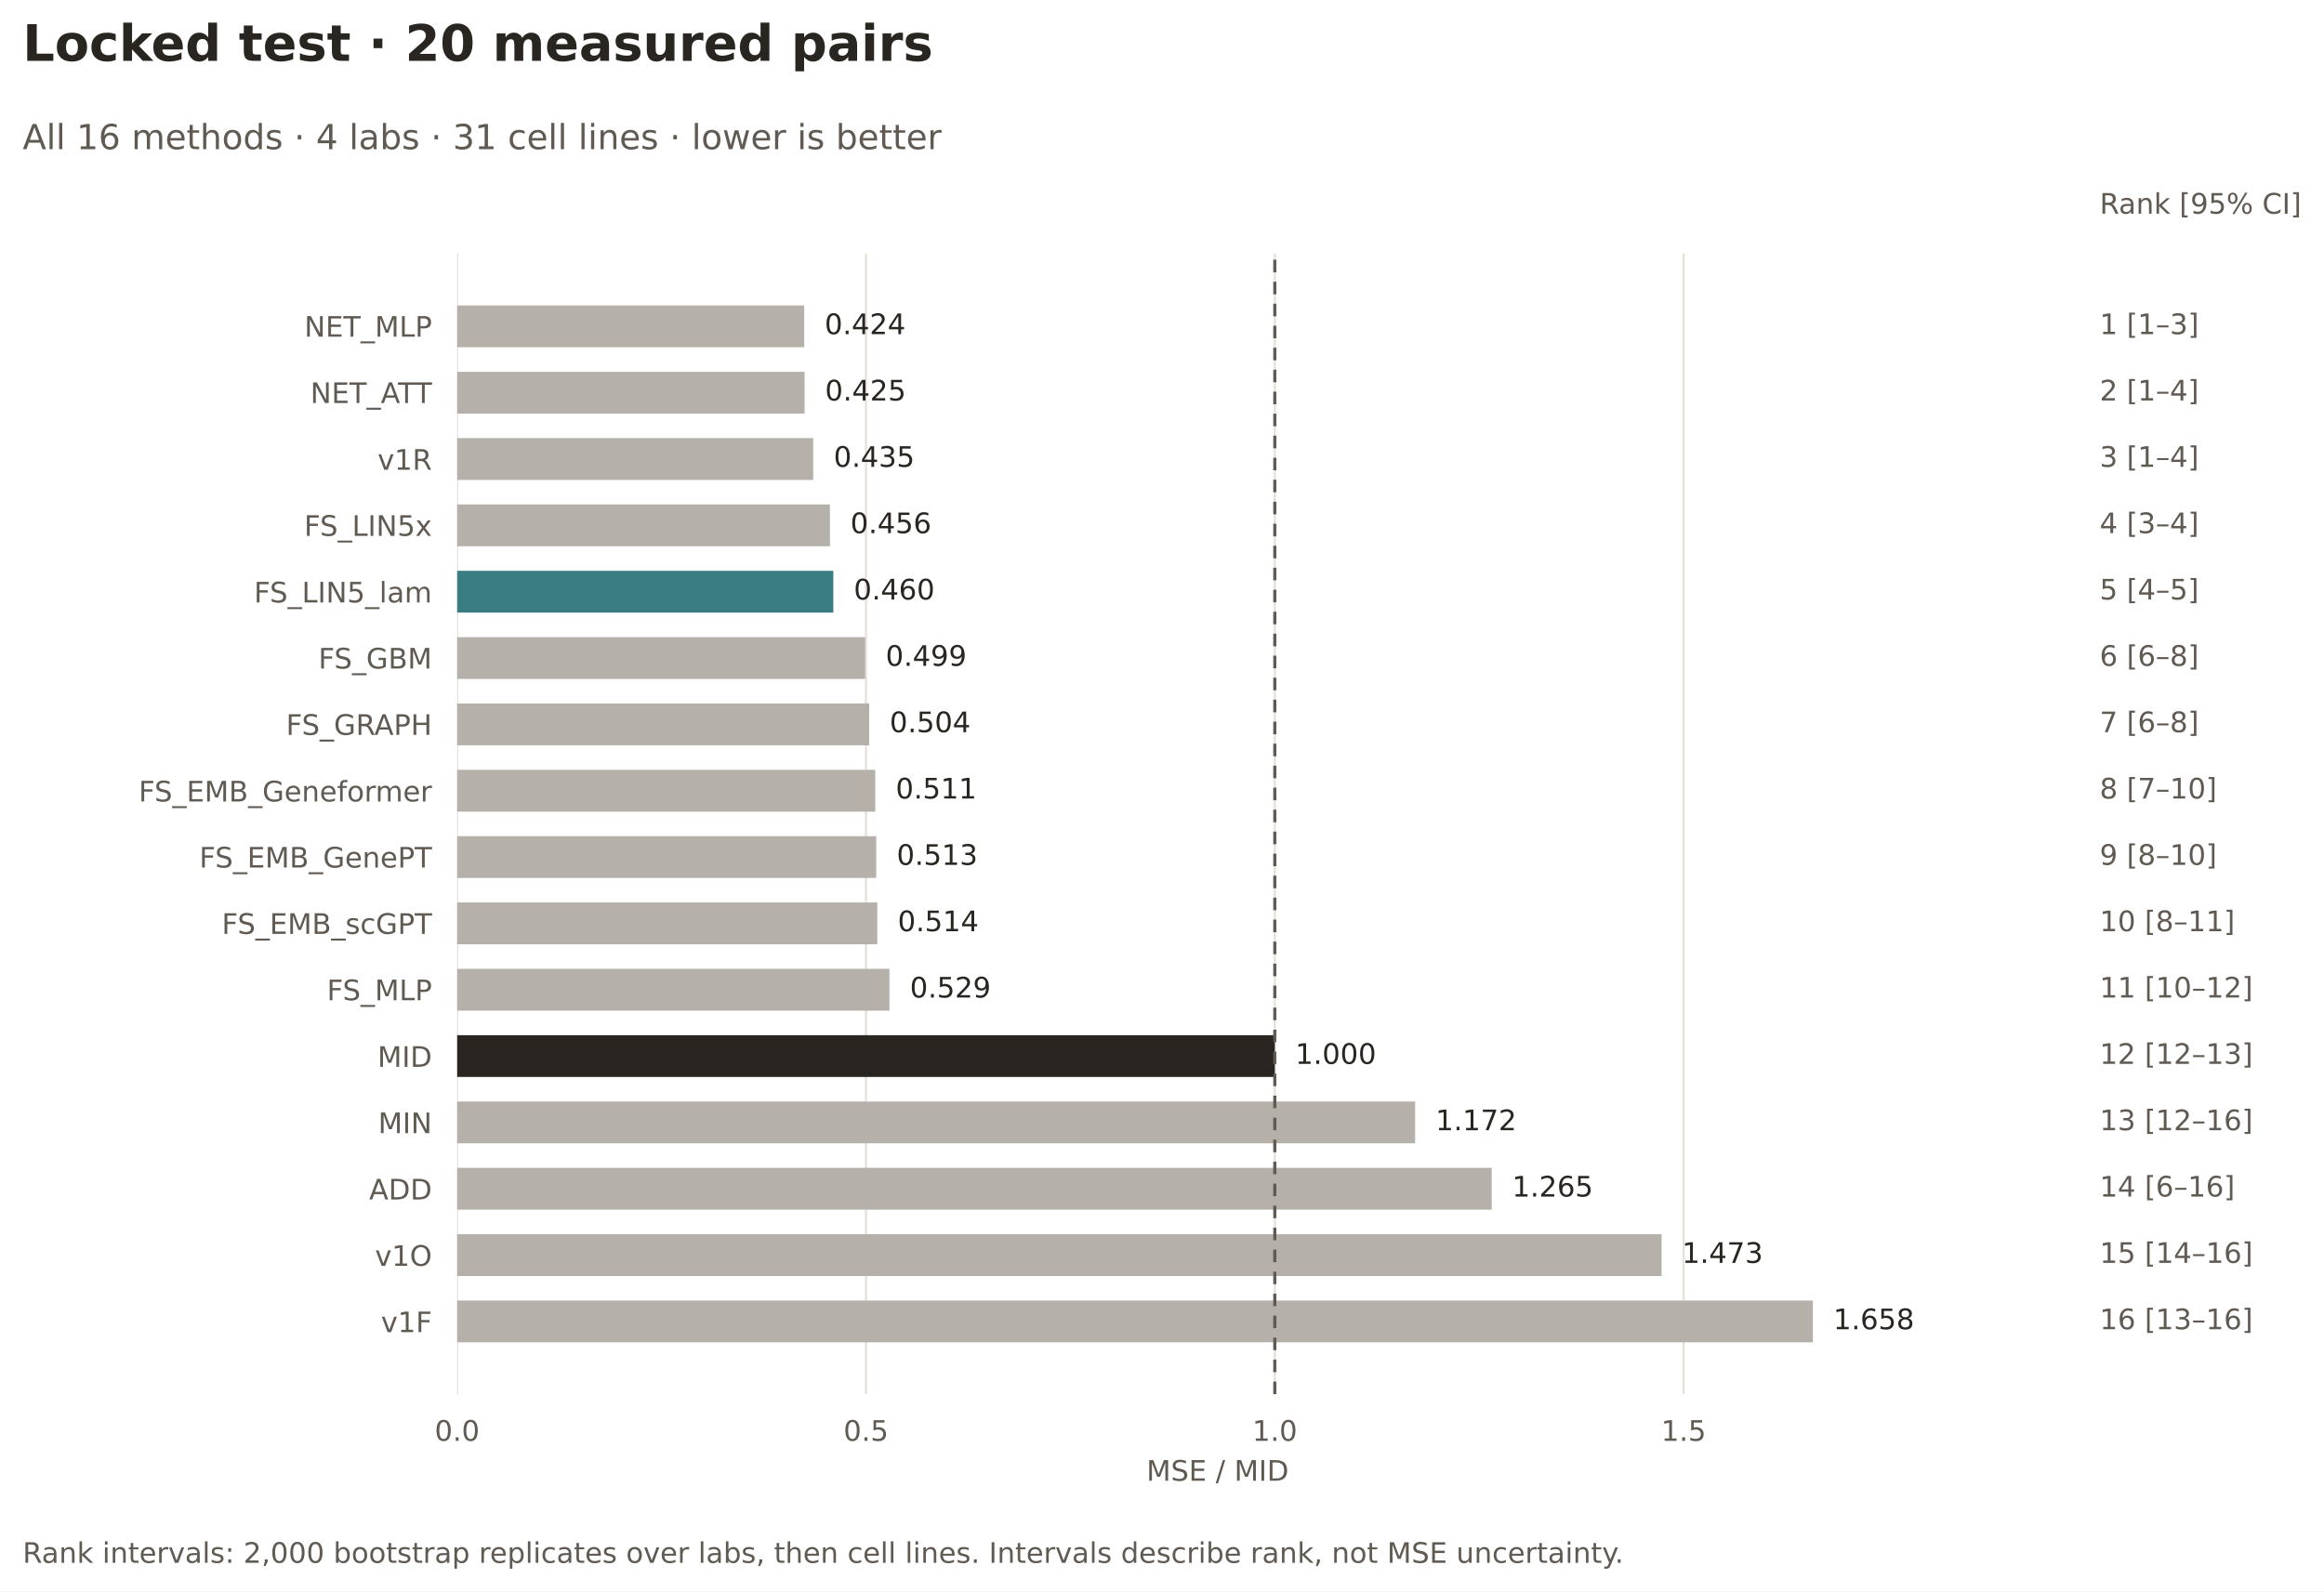
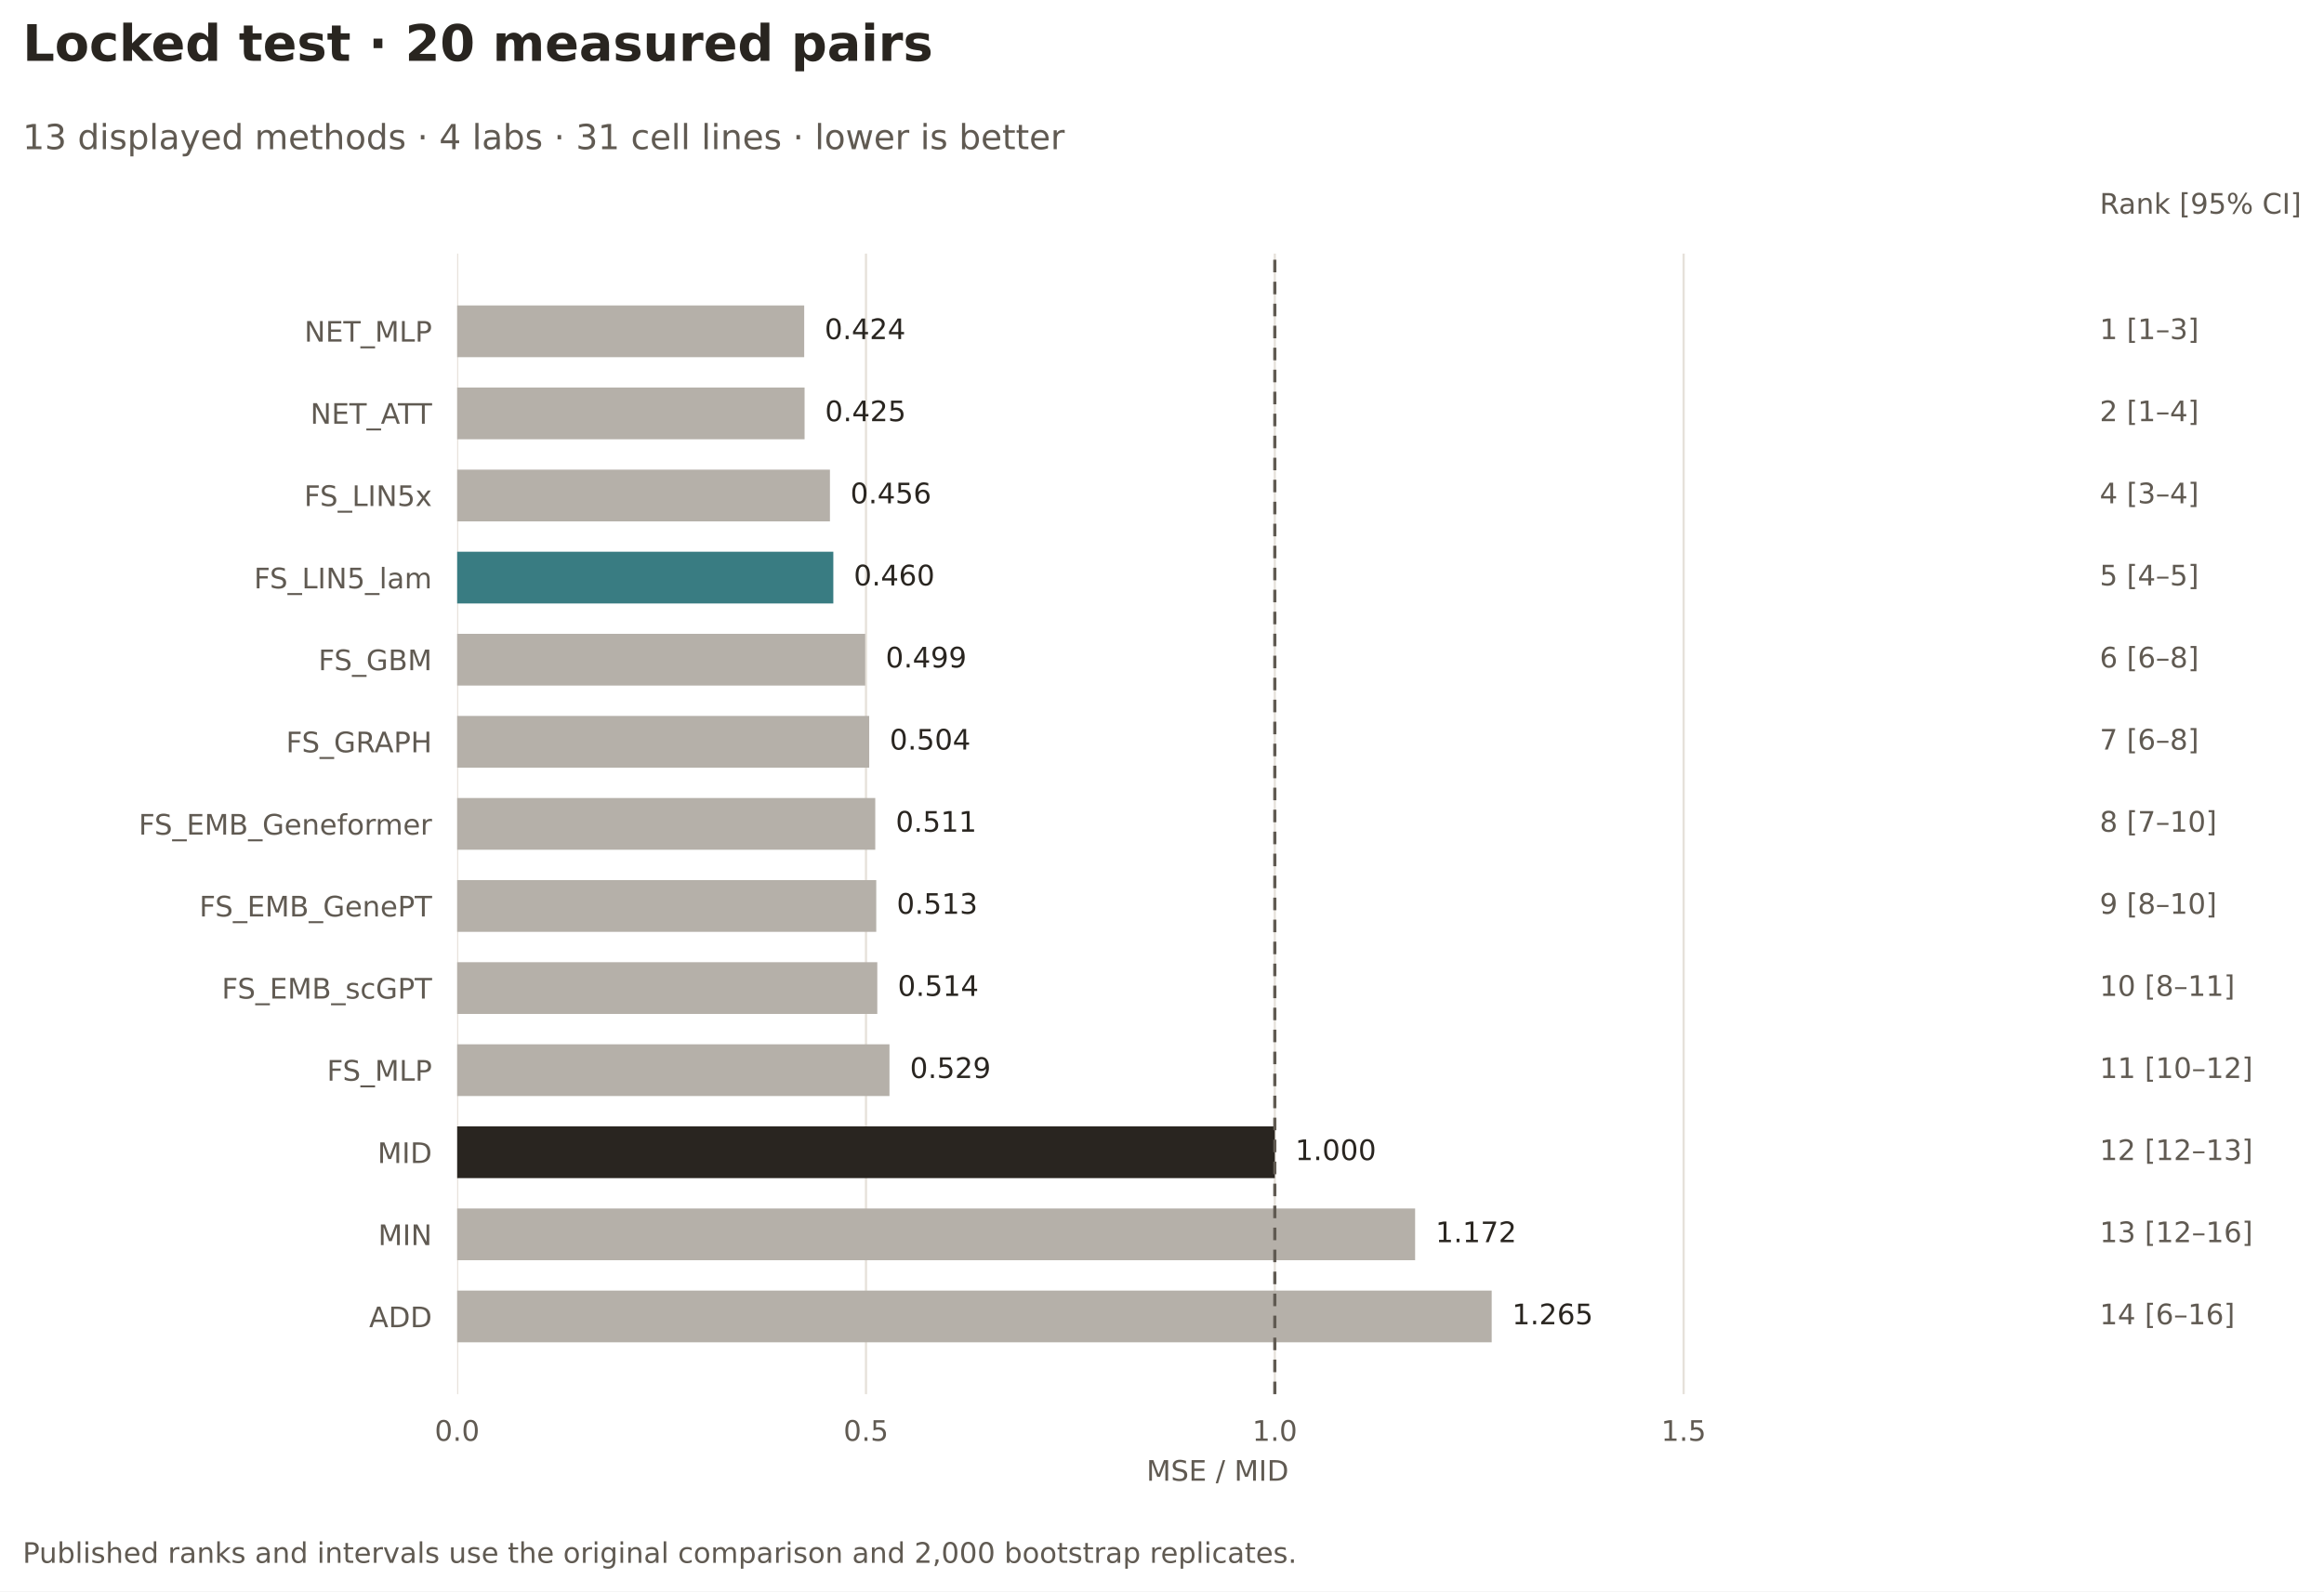
<svg xmlns="http://www.w3.org/2000/svg" width="739.356pt" height="506.401pt" viewBox="0 0 739.356 506.401" version="1.1">
  <defs>
    <style type="text/css">*{stroke-linejoin: round; stroke-linecap: butt}</style>
  </defs>
  <g id="figure_1">
    <g id="patch_1">
      <path d="M 0 506.401  L 739.356 506.401  L 739.356 0  L 0 0  z " style="fill: #ffffff" />
    </g>
    <g id="axes_1">
      <g id="patch_2">
        <path d="M 145.44 443.654  L 629.28 443.654  L 629.28 80.701  L 145.44 80.701  z " style="fill: #ffffff" />
      </g>
      <g id="matplotlib.axis_1">
        <g id="xtick_1">
          <g id="line2d_1">
            <path d="M 145.44 443.654  L 145.44 80.701  " clip-path="url(#p3e2b8bb2ce)" style="fill: none; stroke: #e6e1da; stroke-width: 0.7; stroke-linecap: square" />
          </g>
          <g id="line2d_2" />
          <g id="text_1">
            <text style="font-size: 9px; font-family: 'DejaVu Sans'; text-anchor: middle; fill: #605a52" x="145.44" y="458.492" transform="rotate(-0 145.44 458.4921)">0.0</text>
          </g>
        </g>
        <g id="xtick_2">
          <g id="line2d_3">
            <path d="M 275.505 443.654  L 275.505 80.701  " clip-path="url(#p3e2b8bb2ce)" style="fill: none; stroke: #e6e1da; stroke-width: 0.7; stroke-linecap: square" />
          </g>
          <g id="line2d_4" />
          <g id="text_2">
            <text style="font-size: 9px; font-family: 'DejaVu Sans'; text-anchor: middle; fill: #605a52" x="275.505" y="458.492" transform="rotate(-0 275.5045 458.4921)">0.5</text>
          </g>
        </g>
        <g id="xtick_3">
          <g id="line2d_5">
            <path d="M 405.569 443.654  L 405.569 80.701  " clip-path="url(#p3e2b8bb2ce)" style="fill: none; stroke: #e6e1da; stroke-width: 0.7; stroke-linecap: square" />
          </g>
          <g id="line2d_6" />
          <g id="text_3">
            <text style="font-size: 9px; font-family: 'DejaVu Sans'; text-anchor: middle; fill: #605a52" x="405.569" y="458.492" transform="rotate(-0 405.569 458.4921)">1.0</text>
          </g>
        </g>
        <g id="xtick_4">
          <g id="line2d_7">
            <path d="M 535.634 443.654  L 535.634 80.701  " clip-path="url(#p3e2b8bb2ce)" style="fill: none; stroke: #e6e1da; stroke-width: 0.7; stroke-linecap: square" />
          </g>
          <g id="line2d_8" />
          <g id="text_4">
            <text style="font-size: 9px; font-family: 'DejaVu Sans'; text-anchor: middle; fill: #605a52" x="535.634" y="458.492" transform="rotate(-0 535.6335 458.4921)">1.5</text>
          </g>
        </g>
        <g id="text_5">
          <text style="font-size: 9px; font-family: 'DejaVu Sans'; text-anchor: middle; fill: #605a52" x="387.36" y="471.202" transform="rotate(-0 387.36 471.2024)">MSE / MID</text>
        </g>
      </g>
      <g id="matplotlib.axis_2">
        <g id="ytick_1">
          <g id="line2d_9" />
          <g id="text_6">
-             <text style="font-size: 9px; font-family: 'DejaVu Sans'; text-anchor: end; fill: #605a52" x="137.44" y="107.143" transform="rotate(-0 137.44 107.1433)">NET_MLP</text>
+             <text style="font-size: 9px; font-family: 'DejaVu Sans'; text-anchor: end; fill: #605a52" x="137.44" y="108.723" transform="rotate(-0 137.44 108.7228)">NET_MLP</text>
          </g>
        </g>
        <g id="ytick_2">
          <g id="line2d_10" />
          <g id="text_7">
-             <text style="font-size: 9px; font-family: 'DejaVu Sans'; text-anchor: end; fill: #605a52" x="137.44" y="128.254" transform="rotate(-0 137.44 128.2537)">NET_ATT</text>
+             <text style="font-size: 9px; font-family: 'DejaVu Sans'; text-anchor: end; fill: #605a52" x="137.44" y="134.848" transform="rotate(-0 137.44 134.8476)">NET_ATT</text>
          </g>
        </g>
        <g id="ytick_3">
          <g id="line2d_11" />
          <g id="text_8">
-             <text style="font-size: 9px; font-family: 'DejaVu Sans'; text-anchor: end; fill: #605a52" x="137.44" y="149.489" transform="rotate(-0 137.44 149.4893)">v1R</text>
+             <text style="font-size: 9px; font-family: 'DejaVu Sans'; text-anchor: end; fill: #605a52" x="137.44" y="161.018" transform="rotate(-0 137.44 161.0181)">FS_LIN5x</text>
          </g>
        </g>
        <g id="ytick_4">
          <g id="line2d_12" />
          <g id="text_9">
-             <text style="font-size: 9px; font-family: 'DejaVu Sans'; text-anchor: end; fill: #605a52" x="137.44" y="170.52" transform="rotate(-0 137.44 170.5203)">FS_LIN5x</text>
+             <text style="font-size: 9px; font-family: 'DejaVu Sans'; text-anchor: end; fill: #605a52" x="137.44" y="187.222" transform="rotate(-0 137.44 187.2224)">FS_LIN5_lam</text>
          </g>
        </g>
        <g id="ytick_5">
          <g id="line2d_13" />
          <g id="text_10">
-             <text style="font-size: 9px; font-family: 'DejaVu Sans'; text-anchor: end; fill: #605a52" x="137.44" y="191.71" transform="rotate(-0 137.44 191.7102)">FS_LIN5_lam</text>
+             <text style="font-size: 9px; font-family: 'DejaVu Sans'; text-anchor: end; fill: #605a52" x="137.44" y="213.268" transform="rotate(-0 137.44 213.2677)">FS_GBM</text>
          </g>
        </g>
        <g id="ytick_6">
          <g id="line2d_14" />
          <g id="text_11">
-             <text style="font-size: 9px; font-family: 'DejaVu Sans'; text-anchor: end; fill: #605a52" x="137.44" y="212.741" transform="rotate(-0 137.44 212.7412)">FS_GBM</text>
+             <text style="font-size: 9px; font-family: 'DejaVu Sans'; text-anchor: end; fill: #605a52" x="137.44" y="239.393" transform="rotate(-0 137.44 239.3925)">FS_GRAPH</text>
          </g>
        </g>
        <g id="ytick_7">
          <g id="line2d_15" />
          <g id="text_12">
-             <text style="font-size: 9px; font-family: 'DejaVu Sans'; text-anchor: end; fill: #605a52" x="137.44" y="233.852" transform="rotate(-0 137.44 233.8517)">FS_GRAPH</text>
+             <text style="font-size: 9px; font-family: 'DejaVu Sans'; text-anchor: end; fill: #605a52" x="137.44" y="265.597" transform="rotate(-0 137.44 265.5968)">FS_EMB_Geneformer</text>
          </g>
        </g>
        <g id="ytick_8">
          <g id="line2d_16" />
          <g id="text_13">
-             <text style="font-size: 9px; font-family: 'DejaVu Sans'; text-anchor: end; fill: #605a52" x="137.44" y="255.042" transform="rotate(-0 137.44 255.0416)">FS_EMB_Geneformer</text>
+             <text style="font-size: 9px; font-family: 'DejaVu Sans'; text-anchor: end; fill: #605a52" x="137.44" y="291.642" transform="rotate(-0 137.44 291.6422)">FS_EMB_GenePT</text>
          </g>
        </g>
        <g id="ytick_9">
          <g id="line2d_17" />
          <g id="text_14">
-             <text style="font-size: 9px; font-family: 'DejaVu Sans'; text-anchor: end; fill: #605a52" x="137.44" y="276.073" transform="rotate(-0 137.44 276.0726)">FS_EMB_GenePT</text>
+             <text style="font-size: 9px; font-family: 'DejaVu Sans'; text-anchor: end; fill: #605a52" x="137.44" y="317.767" transform="rotate(-0 137.44 317.767)">FS_EMB_scGPT</text>
          </g>
        </g>
        <g id="ytick_10">
          <g id="line2d_18" />
          <g id="text_15">
-             <text style="font-size: 9px; font-family: 'DejaVu Sans'; text-anchor: end; fill: #605a52" x="137.44" y="297.183" transform="rotate(-0 137.44 297.183)">FS_EMB_scGPT</text>
+             <text style="font-size: 9px; font-family: 'DejaVu Sans'; text-anchor: end; fill: #605a52" x="137.44" y="343.892" transform="rotate(-0 137.44 343.8918)">FS_MLP</text>
          </g>
        </g>
        <g id="ytick_11">
          <g id="line2d_19" />
          <g id="text_16">
-             <text style="font-size: 9px; font-family: 'DejaVu Sans'; text-anchor: end; fill: #605a52" x="137.44" y="318.293" transform="rotate(-0 137.44 318.2935)">FS_MLP</text>
+             <text style="font-size: 9px; font-family: 'DejaVu Sans'; text-anchor: end; fill: #605a52" x="137.44" y="370.096" transform="rotate(-0 137.44 370.096)">MID</text>
          </g>
        </g>
        <g id="ytick_12">
          <g id="line2d_20" />
          <g id="text_17">
-             <text style="font-size: 9px; font-family: 'DejaVu Sans'; text-anchor: end; fill: #605a52" x="137.44" y="339.483" transform="rotate(-0 137.44 339.4834)">MID</text>
+             <text style="font-size: 9px; font-family: 'DejaVu Sans'; text-anchor: end; fill: #605a52" x="137.44" y="396.221" transform="rotate(-0 137.44 396.2209)">MIN</text>
          </g>
        </g>
        <g id="ytick_13">
          <g id="line2d_21" />
          <g id="text_18">
-             <text style="font-size: 9px; font-family: 'DejaVu Sans'; text-anchor: end; fill: #605a52" x="137.44" y="360.594" transform="rotate(-0 137.44 360.5938)">MIN</text>
-           </g>
-         </g>
-         <g id="ytick_14">
-           <g id="line2d_22" />
-           <g id="text_19">
-             <text style="font-size: 9px; font-family: 'DejaVu Sans'; text-anchor: end; fill: #605a52" x="137.44" y="381.704" transform="rotate(-0 137.44 381.7043)">ADD</text>
-           </g>
-         </g>
-         <g id="ytick_15">
-           <g id="line2d_23" />
-           <g id="text_20">
-             <text style="font-size: 9px; font-family: 'DejaVu Sans'; text-anchor: end; fill: #605a52" x="137.44" y="402.815" transform="rotate(-0 137.44 402.8147)">v1O</text>
-           </g>
-         </g>
-         <g id="ytick_16">
-           <g id="line2d_24" />
-           <g id="text_21">
-             <text style="font-size: 9px; font-family: 'DejaVu Sans'; text-anchor: end; fill: #605a52" x="137.44" y="423.925" transform="rotate(-0 137.44 423.9252)">v1F</text>
+             <text style="font-size: 9px; font-family: 'DejaVu Sans'; text-anchor: end; fill: #605a52" x="137.44" y="422.346" transform="rotate(-0 137.44 422.3457)">ADD</text>
          </g>
        </g>
      </g>
      <g id="patch_3">
-         <path d="M 145.44 97.199  L 255.85 97.199  L 255.85 110.499  L 145.44 110.499  z " clip-path="url(#p3e2b8bb2ce)" style="fill: #b5b0a9" />
+         <path d="M 145.44 97.199  L 255.85 97.199  L 255.85 113.658  L 145.44 113.658  z " clip-path="url(#p3e2b8bb2ce)" style="fill: #b5b0a9" />
      </g>
      <g id="patch_4">
-         <path d="M 145.44 118.31  L 255.971 118.31  L 255.971 131.609  L 145.44 131.609  z " clip-path="url(#p3e2b8bb2ce)" style="fill: #b5b0a9" />
+         <path d="M 145.44 123.324  L 255.971 123.324  L 255.971 139.783  L 145.44 139.783  z " clip-path="url(#p3e2b8bb2ce)" style="fill: #b5b0a9" />
      </g>
      <g id="patch_5">
-         <path d="M 145.44 139.42  L 258.719 139.42  L 258.719 152.72  L 145.44 152.72  z " clip-path="url(#p3e2b8bb2ce)" style="fill: #b5b0a9" />
+         <path d="M 145.44 149.449  L 264.04 149.449  L 264.04 165.908  L 145.44 165.908  z " clip-path="url(#p3e2b8bb2ce)" style="fill: #b5b0a9" />
      </g>
      <g id="patch_6">
-         <path d="M 145.44 160.531  L 264.04 160.531  L 264.04 173.83  L 145.44 173.83  z " clip-path="url(#p3e2b8bb2ce)" style="fill: #b5b0a9" />
+         <path d="M 145.44 175.574  L 265.113 175.574  L 265.113 192.032  L 145.44 192.032  z " clip-path="url(#p3e2b8bb2ce)" style="fill: #397c82" />
      </g>
      <g id="patch_7">
-         <path d="M 145.44 181.641  L 265.113 181.641  L 265.113 194.941  L 145.44 194.941  z " clip-path="url(#p3e2b8bb2ce)" style="fill: #397c82" />
+         <path d="M 145.44 201.699  L 275.258 201.699  L 275.258 218.157  L 145.44 218.157  z " clip-path="url(#p3e2b8bb2ce)" style="fill: #b5b0a9" />
      </g>
      <g id="patch_8">
-         <path d="M 145.44 202.752  L 275.258 202.752  L 275.258 216.051  L 145.44 216.051  z " clip-path="url(#p3e2b8bb2ce)" style="fill: #b5b0a9" />
+         <path d="M 145.44 227.823  L 276.531 227.823  L 276.531 244.282  L 145.44 244.282  z " clip-path="url(#p3e2b8bb2ce)" style="fill: #b5b0a9" />
      </g>
      <g id="patch_9">
-         <path d="M 145.44 223.862  L 276.531 223.862  L 276.531 237.162  L 145.44 237.162  z " clip-path="url(#p3e2b8bb2ce)" style="fill: #b5b0a9" />
+         <path d="M 145.44 253.948  L 278.455 253.948  L 278.455 270.407  L 145.44 270.407  z " clip-path="url(#p3e2b8bb2ce)" style="fill: #b5b0a9" />
      </g>
      <g id="patch_10">
-         <path d="M 145.44 244.972  L 278.455 244.972  L 278.455 258.272  L 145.44 258.272  z " clip-path="url(#p3e2b8bb2ce)" style="fill: #b5b0a9" />
+         <path d="M 145.44 280.073  L 278.77 280.073  L 278.77 296.532  L 145.44 296.532  z " clip-path="url(#p3e2b8bb2ce)" style="fill: #b5b0a9" />
      </g>
      <g id="patch_11">
-         <path d="M 145.44 266.083  L 278.77 266.083  L 278.77 279.383  L 145.44 279.383  z " clip-path="url(#p3e2b8bb2ce)" style="fill: #b5b0a9" />
+         <path d="M 145.44 306.198  L 279.102 306.198  L 279.102 322.656  L 145.44 322.656  z " clip-path="url(#p3e2b8bb2ce)" style="fill: #b5b0a9" />
      </g>
      <g id="patch_12">
-         <path d="M 145.44 287.193  L 279.102 287.193  L 279.102 300.493  L 145.44 300.493  z " clip-path="url(#p3e2b8bb2ce)" style="fill: #b5b0a9" />
+         <path d="M 145.44 332.323  L 282.976 332.323  L 282.976 348.781  L 145.44 348.781  z " clip-path="url(#p3e2b8bb2ce)" style="fill: #b5b0a9" />
      </g>
      <g id="patch_13">
-         <path d="M 145.44 308.304  L 282.976 308.304  L 282.976 321.603  L 145.44 321.603  z " clip-path="url(#p3e2b8bb2ce)" style="fill: #b5b0a9" />
+         <path d="M 145.44 358.447  L 405.569 358.447  L 405.569 374.906  L 145.44 374.906  z " clip-path="url(#p3e2b8bb2ce)" style="fill: #292520" />
      </g>
      <g id="patch_14">
-         <path d="M 145.44 329.414  L 405.569 329.414  L 405.569 342.714  L 145.44 342.714  z " clip-path="url(#p3e2b8bb2ce)" style="fill: #292520" />
+         <path d="M 145.44 384.572  L 450.205 384.572  L 450.205 401.031  L 145.44 401.031  z " clip-path="url(#p3e2b8bb2ce)" style="fill: #b5b0a9" />
      </g>
      <g id="patch_15">
-         <path d="M 145.44 350.525  L 450.205 350.525  L 450.205 363.824  L 145.44 363.824  z " clip-path="url(#p3e2b8bb2ce)" style="fill: #b5b0a9" />
-       </g>
-       <g id="patch_16">
-         <path d="M 145.44 371.635  L 474.567 371.635  L 474.567 384.935  L 145.44 384.935  z " clip-path="url(#p3e2b8bb2ce)" style="fill: #b5b0a9" />
-       </g>
-       <g id="patch_17">
-         <path d="M 145.44 392.746  L 528.606 392.746  L 528.606 406.045  L 145.44 406.045  z " clip-path="url(#p3e2b8bb2ce)" style="fill: #b5b0a9" />
-       </g>
-       <g id="patch_18">
-         <path d="M 145.44 413.856  L 576.751 413.856  L 576.751 427.156  L 145.44 427.156  z " clip-path="url(#p3e2b8bb2ce)" style="fill: #b5b0a9" />
-       </g>
-       <g id="line2d_25">
+         <path d="M 145.44 410.697  L 474.567 410.697  L 474.567 427.156  L 145.44 427.156  z " clip-path="url(#p3e2b8bb2ce)" style="fill: #b5b0a9" />
+       </g>
+       <g id="line2d_22">
        <path d="M 405.569 443.654  L 405.569 80.701  " clip-path="url(#p3e2b8bb2ce)" style="fill: none; stroke-dasharray: 4,3; stroke-dashoffset: 0; stroke: #605a52" />
      </g>
+       <g id="text_19">
+         <text style="font-size: 9px; font-family: 'DejaVu Sans'; text-anchor: start; fill: #292520" x="262.353" y="107.912" transform="rotate(-0 262.3533 107.9121)">0.424</text>
+       </g>
+       <g id="text_20">
+         <text style="font-size: 9px; font-family: 'DejaVu Sans'; text-anchor: start; fill: #605a52" x="667.987" y="107.912" transform="rotate(-0 667.9872 107.9121)">1 [1–3]</text>
+       </g>
+       <g id="text_21">
+         <text style="font-size: 9px; font-family: 'DejaVu Sans'; text-anchor: start; fill: #292520" x="262.474" y="134.037" transform="rotate(-0 262.4743 134.0369)">0.425</text>
+       </g>
      <g id="text_22">
-         <text style="font-size: 9px; font-family: 'DejaVu Sans'; text-anchor: start; fill: #292520" x="262.353" y="106.333" transform="rotate(-0 262.3533 106.3325)">0.424</text>
+         <text style="font-size: 9px; font-family: 'DejaVu Sans'; text-anchor: start; fill: #605a52" x="667.987" y="134.037" transform="rotate(-0 667.9872 134.0369)">2 [1–4]</text>
      </g>
      <g id="text_23">
-         <text style="font-size: 9px; font-family: 'DejaVu Sans'; text-anchor: start; fill: #605a52" x="667.987" y="106.333" transform="rotate(-0 667.9872 106.3325)">1 [1–3]</text>
+         <text style="font-size: 9px; font-family: 'DejaVu Sans'; text-anchor: start; fill: #292520" x="270.544" y="160.162" transform="rotate(-0 270.5436 160.1617)">0.456</text>
      </g>
      <g id="text_24">
-         <text style="font-size: 9px; font-family: 'DejaVu Sans'; text-anchor: start; fill: #292520" x="262.474" y="127.443" transform="rotate(-0 262.4743 127.443)">0.425</text>
+         <text style="font-size: 9px; font-family: 'DejaVu Sans'; text-anchor: start; fill: #605a52" x="667.987" y="160.162" transform="rotate(-0 667.9872 160.1617)">4 [3–4]</text>
      </g>
      <g id="text_25">
-         <text style="font-size: 9px; font-family: 'DejaVu Sans'; text-anchor: start; fill: #605a52" x="667.987" y="127.443" transform="rotate(-0 667.9872 127.443)">2 [1–4]</text>
+         <text style="font-size: 9px; font-family: 'DejaVu Sans'; text-anchor: start; fill: #292520" x="271.616" y="186.287" transform="rotate(-0 271.6159 186.2865)">0.460</text>
      </g>
      <g id="text_26">
-         <text style="font-size: 9px; font-family: 'DejaVu Sans'; text-anchor: start; fill: #292520" x="265.222" y="148.553" transform="rotate(-0 265.2222 148.5535)">0.435</text>
+         <text style="font-size: 9px; font-family: 'DejaVu Sans'; text-anchor: start; fill: #605a52" x="667.987" y="186.287" transform="rotate(-0 667.9872 186.2865)">5 [4–5]</text>
      </g>
      <g id="text_27">
-         <text style="font-size: 9px; font-family: 'DejaVu Sans'; text-anchor: start; fill: #605a52" x="667.987" y="148.553" transform="rotate(-0 667.9872 148.5535)">3 [1–4]</text>
+         <text style="font-size: 9px; font-family: 'DejaVu Sans'; text-anchor: start; fill: #292520" x="281.761" y="212.411" transform="rotate(-0 281.7609 212.4113)">0.499</text>
      </g>
      <g id="text_28">
-         <text style="font-size: 9px; font-family: 'DejaVu Sans'; text-anchor: start; fill: #292520" x="270.544" y="169.664" transform="rotate(-0 270.5436 169.6639)">0.456</text>
+         <text style="font-size: 9px; font-family: 'DejaVu Sans'; text-anchor: start; fill: #605a52" x="667.987" y="212.411" transform="rotate(-0 667.9872 212.4113)">6 [6–8]</text>
      </g>
      <g id="text_29">
-         <text style="font-size: 9px; font-family: 'DejaVu Sans'; text-anchor: start; fill: #605a52" x="667.987" y="169.664" transform="rotate(-0 667.9872 169.6639)">4 [3–4]</text>
+         <text style="font-size: 9px; font-family: 'DejaVu Sans'; text-anchor: start; fill: #292520" x="283.034" y="238.536" transform="rotate(-0 283.0341 238.5361)">0.504</text>
      </g>
      <g id="text_30">
-         <text style="font-size: 9px; font-family: 'DejaVu Sans'; text-anchor: start; fill: #292520" x="271.616" y="190.774" transform="rotate(-0 271.6159 190.7744)">0.460</text>
+         <text style="font-size: 9px; font-family: 'DejaVu Sans'; text-anchor: start; fill: #605a52" x="667.987" y="238.536" transform="rotate(-0 667.9872 238.5361)">7 [6–8]</text>
      </g>
      <g id="text_31">
-         <text style="font-size: 9px; font-family: 'DejaVu Sans'; text-anchor: start; fill: #605a52" x="667.987" y="190.774" transform="rotate(-0 667.9872 190.7744)">5 [4–5]</text>
+         <text style="font-size: 9px; font-family: 'DejaVu Sans'; text-anchor: start; fill: #292520" x="284.958" y="264.661" transform="rotate(-0 284.9584 264.6609)">0.511</text>
      </g>
      <g id="text_32">
-         <text style="font-size: 9px; font-family: 'DejaVu Sans'; text-anchor: start; fill: #292520" x="281.761" y="211.885" transform="rotate(-0 281.7609 211.8848)">0.499</text>
+         <text style="font-size: 9px; font-family: 'DejaVu Sans'; text-anchor: start; fill: #605a52" x="667.987" y="264.661" transform="rotate(-0 667.9872 264.6609)">8 [7–10]</text>
      </g>
      <g id="text_33">
-         <text style="font-size: 9px; font-family: 'DejaVu Sans'; text-anchor: start; fill: #605a52" x="667.987" y="211.885" transform="rotate(-0 667.9872 211.8848)">6 [6–8]</text>
+         <text style="font-size: 9px; font-family: 'DejaVu Sans'; text-anchor: start; fill: #292520" x="285.273" y="290.786" transform="rotate(-0 285.2735 290.7857)">0.513</text>
      </g>
      <g id="text_34">
-         <text style="font-size: 9px; font-family: 'DejaVu Sans'; text-anchor: start; fill: #292520" x="283.034" y="232.995" transform="rotate(-0 283.0341 232.9953)">0.504</text>
+         <text style="font-size: 9px; font-family: 'DejaVu Sans'; text-anchor: start; fill: #605a52" x="667.987" y="290.786" transform="rotate(-0 667.9872 290.7857)">9 [8–10]</text>
      </g>
      <g id="text_35">
-         <text style="font-size: 9px; font-family: 'DejaVu Sans'; text-anchor: start; fill: #605a52" x="667.987" y="232.995" transform="rotate(-0 667.9872 232.9953)">7 [6–8]</text>
+         <text style="font-size: 9px; font-family: 'DejaVu Sans'; text-anchor: start; fill: #292520" x="285.605" y="316.911" transform="rotate(-0 285.6051 316.9106)">0.514</text>
      </g>
      <g id="text_36">
-         <text style="font-size: 9px; font-family: 'DejaVu Sans'; text-anchor: start; fill: #292520" x="284.958" y="254.106" transform="rotate(-0 284.9584 254.1057)">0.511</text>
+         <text style="font-size: 9px; font-family: 'DejaVu Sans'; text-anchor: start; fill: #605a52" x="667.987" y="316.911" transform="rotate(-0 667.9872 316.9106)">10 [8–11]</text>
      </g>
      <g id="text_37">
-         <text style="font-size: 9px; font-family: 'DejaVu Sans'; text-anchor: start; fill: #605a52" x="667.987" y="254.106" transform="rotate(-0 667.9872 254.1057)">8 [7–10]</text>
+         <text style="font-size: 9px; font-family: 'DejaVu Sans'; text-anchor: start; fill: #292520" x="289.479" y="343.035" transform="rotate(-0 289.4792 343.0354)">0.529</text>
      </g>
      <g id="text_38">
-         <text style="font-size: 9px; font-family: 'DejaVu Sans'; text-anchor: start; fill: #292520" x="285.273" y="275.216" transform="rotate(-0 285.2735 275.2162)">0.513</text>
+         <text style="font-size: 9px; font-family: 'DejaVu Sans'; text-anchor: start; fill: #605a52" x="667.987" y="343.035" transform="rotate(-0 667.9872 343.0354)">11 [10–12]</text>
      </g>
      <g id="text_39">
-         <text style="font-size: 9px; font-family: 'DejaVu Sans'; text-anchor: start; fill: #605a52" x="667.987" y="275.216" transform="rotate(-0 667.9872 275.2162)">9 [8–10]</text>
+         <text style="font-size: 9px; font-family: 'DejaVu Sans'; text-anchor: start; fill: #292520" x="412.072" y="369.16" transform="rotate(-0 412.0723 369.1602)">1.000</text>
      </g>
      <g id="text_40">
-         <text style="font-size: 9px; font-family: 'DejaVu Sans'; text-anchor: start; fill: #292520" x="285.605" y="296.327" transform="rotate(-0 285.6051 296.3266)">0.514</text>
+         <text style="font-size: 9px; font-family: 'DejaVu Sans'; text-anchor: start; fill: #605a52" x="667.987" y="369.16" transform="rotate(-0 667.9872 369.1602)">12 [12–13]</text>
      </g>
      <g id="text_41">
-         <text style="font-size: 9px; font-family: 'DejaVu Sans'; text-anchor: start; fill: #605a52" x="667.987" y="296.327" transform="rotate(-0 667.9872 296.3266)">10 [8–11]</text>
+         <text style="font-size: 9px; font-family: 'DejaVu Sans'; text-anchor: start; fill: #292520" x="456.708" y="395.285" transform="rotate(-0 456.7082 395.285)">1.172</text>
      </g>
      <g id="text_42">
-         <text style="font-size: 9px; font-family: 'DejaVu Sans'; text-anchor: start; fill: #292520" x="289.479" y="317.437" transform="rotate(-0 289.4792 317.4371)">0.529</text>
+         <text style="font-size: 9px; font-family: 'DejaVu Sans'; text-anchor: start; fill: #605a52" x="667.987" y="395.285" transform="rotate(-0 667.9872 395.285)">13 [12–16]</text>
      </g>
      <g id="text_43">
-         <text style="font-size: 9px; font-family: 'DejaVu Sans'; text-anchor: start; fill: #605a52" x="667.987" y="317.437" transform="rotate(-0 667.9872 317.4371)">11 [10–12]</text>
+         <text style="font-size: 9px; font-family: 'DejaVu Sans'; text-anchor: start; fill: #292520" x="481.07" y="421.41" transform="rotate(-0 481.0698 421.4098)">1.265</text>
      </g>
      <g id="text_44">
-         <text style="font-size: 9px; font-family: 'DejaVu Sans'; text-anchor: start; fill: #292520" x="412.072" y="338.548" transform="rotate(-0 412.0723 338.5475)">1.000</text>
+         <text style="font-size: 9px; font-family: 'DejaVu Sans'; text-anchor: start; fill: #605a52" x="667.987" y="421.41" transform="rotate(-0 667.9872 421.4098)">14 [6–16]</text>
      </g>
      <g id="text_45">
-         <text style="font-size: 9px; font-family: 'DejaVu Sans'; text-anchor: start; fill: #605a52" x="667.987" y="338.548" transform="rotate(-0 667.9872 338.5475)">12 [12–13]</text>
-       </g>
-       <g id="text_46">
-         <text style="font-size: 9px; font-family: 'DejaVu Sans'; text-anchor: start; fill: #292520" x="456.708" y="359.658" transform="rotate(-0 456.7082 359.658)">1.172</text>
-       </g>
-       <g id="text_47">
-         <text style="font-size: 9px; font-family: 'DejaVu Sans'; text-anchor: start; fill: #605a52" x="667.987" y="359.658" transform="rotate(-0 667.9872 359.658)">13 [12–16]</text>
-       </g>
-       <g id="text_48">
-         <text style="font-size: 9px; font-family: 'DejaVu Sans'; text-anchor: start; fill: #292520" x="481.07" y="380.768" transform="rotate(-0 481.0698 380.7684)">1.265</text>
-       </g>
-       <g id="text_49">
-         <text style="font-size: 9px; font-family: 'DejaVu Sans'; text-anchor: start; fill: #605a52" x="667.987" y="380.768" transform="rotate(-0 667.9872 380.7684)">14 [6–16]</text>
-       </g>
-       <g id="text_50">
-         <text style="font-size: 9px; font-family: 'DejaVu Sans'; text-anchor: start; fill: #292520" x="535.109" y="401.879" transform="rotate(-0 535.1094 401.8789)">1.473</text>
-       </g>
-       <g id="text_51">
-         <text style="font-size: 9px; font-family: 'DejaVu Sans'; text-anchor: start; fill: #605a52" x="667.987" y="401.879" transform="rotate(-0 667.9872 401.8789)">15 [14–16]</text>
-       </g>
-       <g id="text_52">
-         <text style="font-size: 9px; font-family: 'DejaVu Sans'; text-anchor: start; fill: #292520" x="583.254" y="422.989" transform="rotate(-0 583.2538 422.9893)">1.658</text>
-       </g>
-       <g id="text_53">
-         <text style="font-size: 9px; font-family: 'DejaVu Sans'; text-anchor: start; fill: #605a52" x="667.987" y="422.989" transform="rotate(-0 667.9872 422.9893)">16 [13–16]</text>
-       </g>
-       <g id="text_54">
        <text style="font-size: 9px; font-family: 'DejaVu Sans'; text-anchor: start; fill: #605a52" x="667.987" y="67.998" transform="rotate(-0 667.9872 67.99818)">Rank [95% CI]</text>
      </g>
    </g>
-     <g id="text_55">
+     <g id="text_46">
      <text style="font-weight: 700; font-size: 16px; font-family: 'DejaVu Sans'; text-anchor: start; fill: #292520" x="7.2" y="19.358" transform="rotate(-0 7.2 19.3575)">Locked test · 20 measured pairs</text>
    </g>
-     <g id="text_56">
-       <text style="font-size: 11px; font-family: 'DejaVu Sans'; text-anchor: start; fill: #605a52" x="7.2" y="47.474" transform="rotate(-0 7.2 47.4735)">All 16 methods · 4 labs · 31 cell lines · lower is better</text>
-     </g>
-     <g id="text_57">
-       <text style="font-size: 9px; font-family: 'DejaVu Sans'; text-anchor: start; fill: #605a52" x="7.2" y="497.329" transform="rotate(-0 7.2 497.3295)">Rank intervals: 2,000 bootstrap replicates over labs, then cell lines. Intervals describe rank, not MSE uncertainty.</text>
+     <g id="text_47">
+       <text style="font-size: 11px; font-family: 'DejaVu Sans'; text-anchor: start; fill: #605a52" x="7.2" y="47.474" transform="rotate(-0 7.2 47.4735)">13 displayed methods · 4 labs · 31 cell lines · lower is better</text>
+     </g>
+     <g id="text_48">
+       <text style="font-size: 9px; font-family: 'DejaVu Sans'; text-anchor: start; fill: #605a52" x="7.2" y="497.329" transform="rotate(-0 7.2 497.3295)">Published ranks and intervals use the original comparison and 2,000 bootstrap replicates.</text>
    </g>
  </g>
  <defs>
    <clipPath id="p3e2b8bb2ce">
      <rect x="145.44" y="80.701" width="483.84" height="362.952" />
    </clipPath>
  </defs>
</svg>
